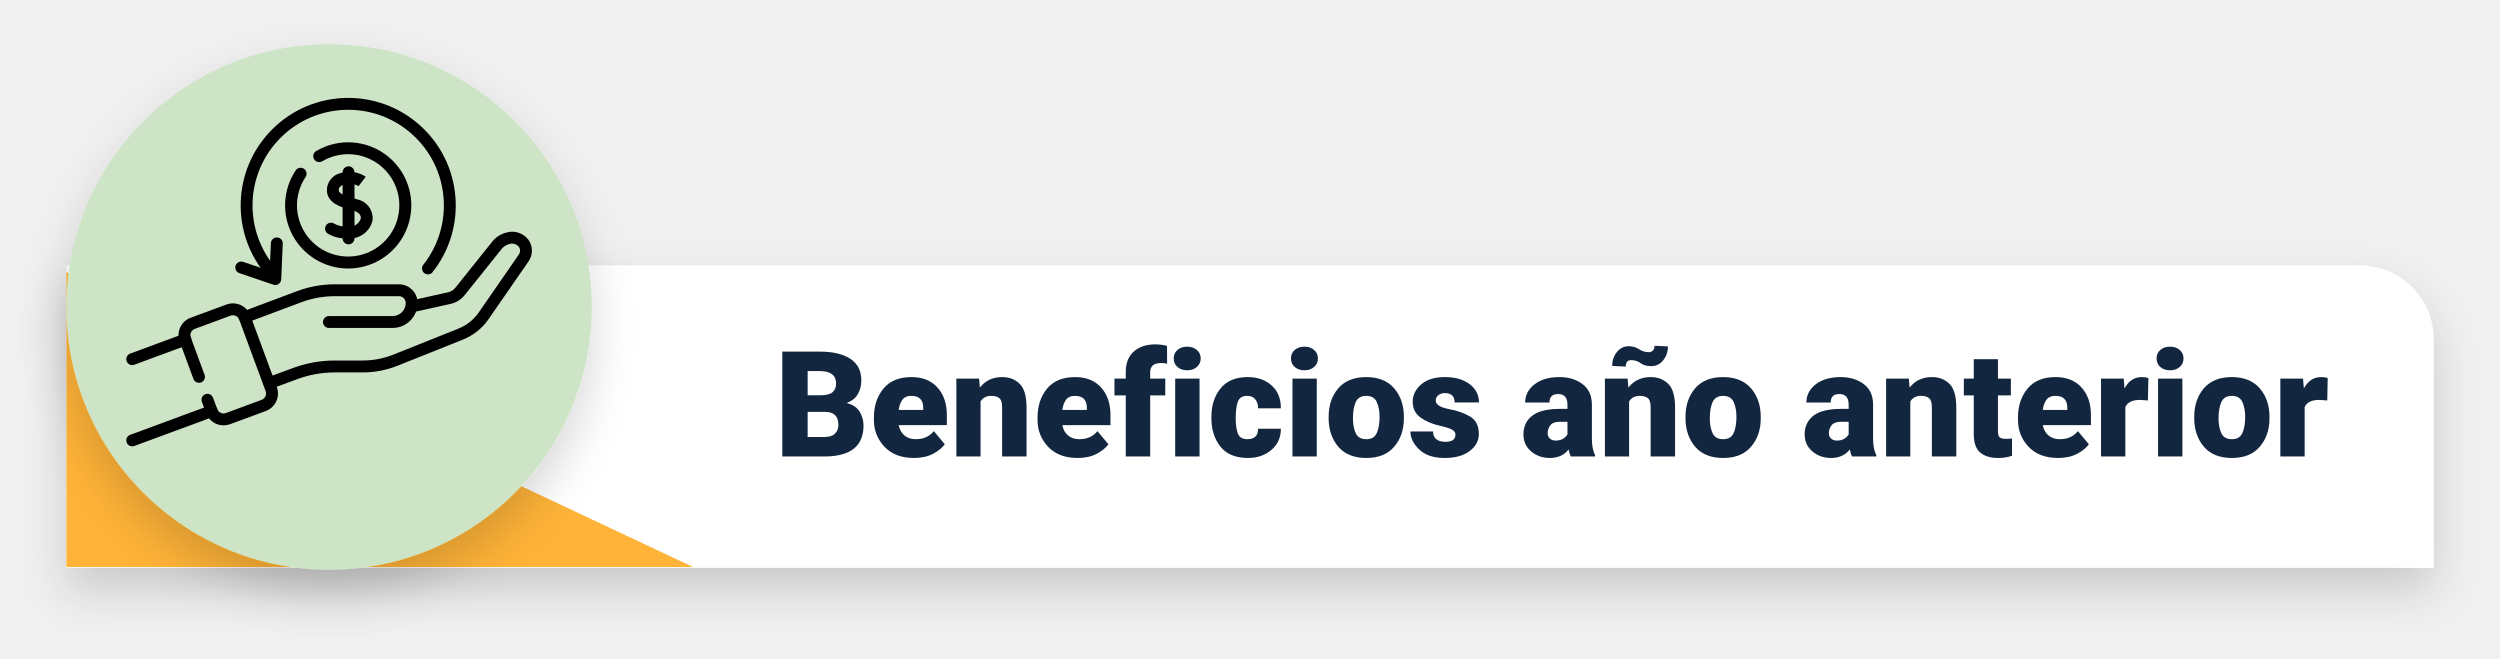
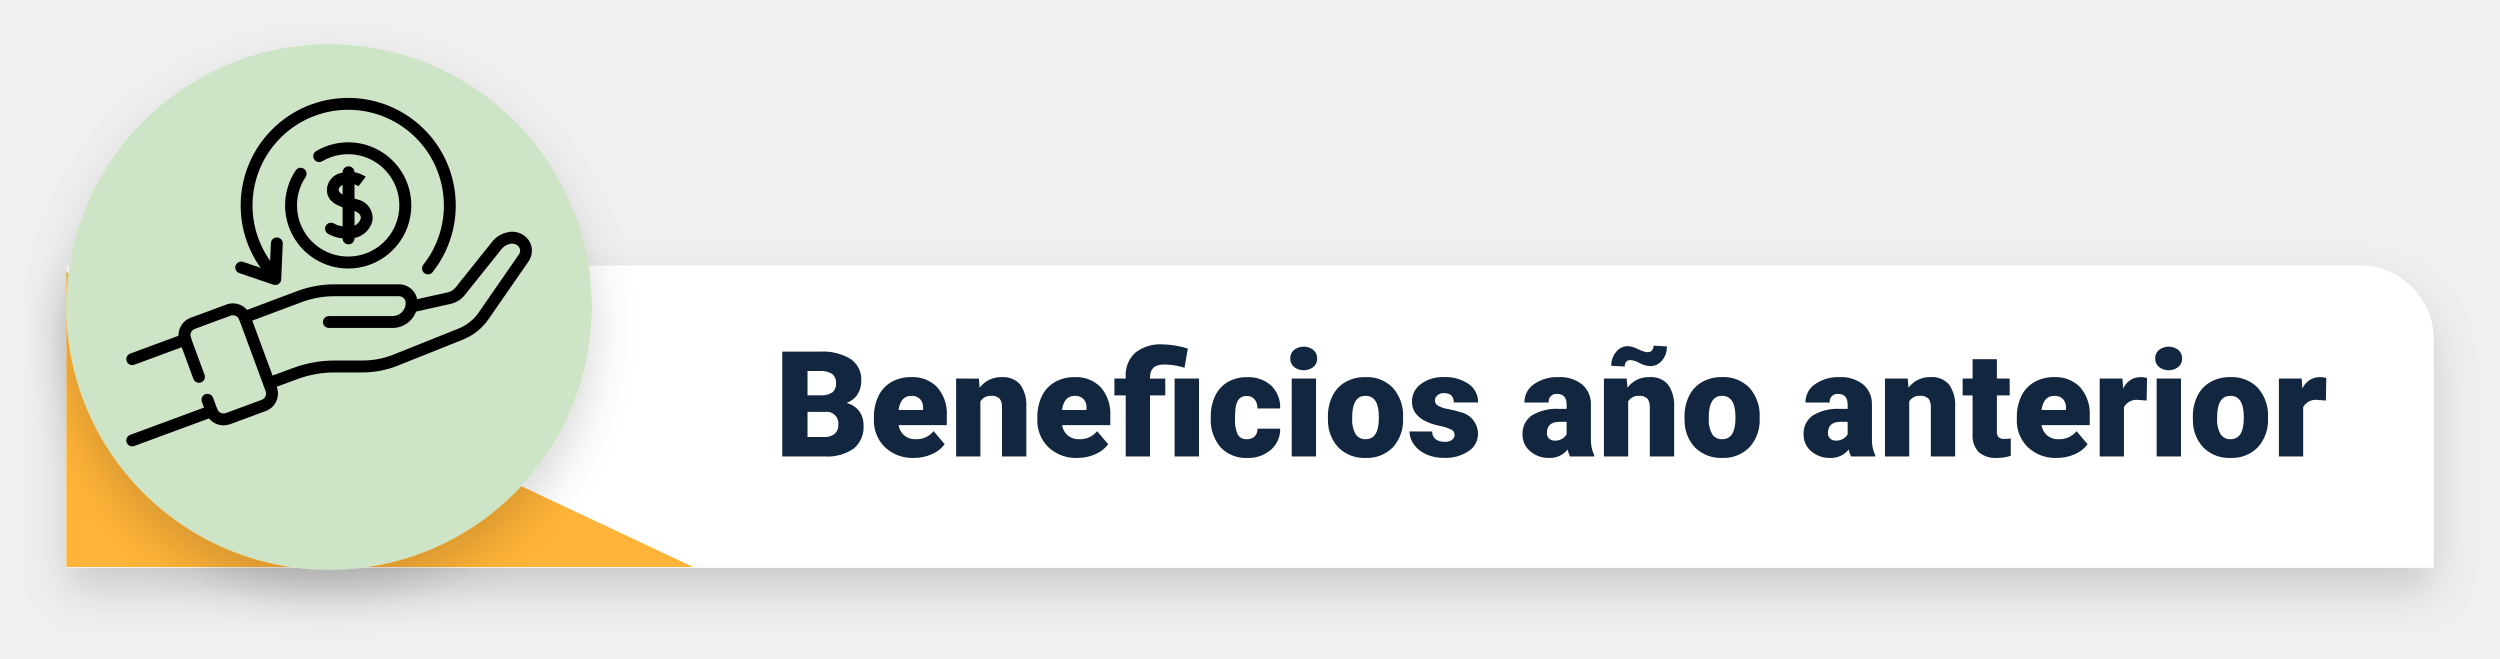
<svg xmlns="http://www.w3.org/2000/svg" width="339" height="89.256" viewBox="0 0 339 89.256">
  <defs>
-     <filter id="Rectángulo_276364" x="0" y="30" width="339" height="59" filterUnits="userSpaceOnUse">
+     <filter id="Trazado_749448" x="0" y="29.999" width="339" height="59" filterUnits="userSpaceOnUse">
      <feOffset dy="3" input="SourceAlpha" />
      <feGaussianBlur stdDeviation="3" result="blur" />
      <feFlood flood-opacity="0.161" />
      <feComposite operator="in" in2="blur" />
      <feComposite in="SourceGraphic" />
    </filter>
    <filter id="Trazado_502571" x="0" y="0" width="89.256" height="89.256" filterUnits="userSpaceOnUse">
      <feOffset dy="3" input="SourceAlpha" />
      <feGaussianBlur stdDeviation="3" result="blur-2" />
      <feFlood flood-opacity="0.161" />
      <feComposite operator="in" in2="blur-2" />
      <feComposite in="SourceGraphic" />
    </filter>
  </defs>
-   <g id="Grupo_1034310" data-name="Grupo 1034310" transform="translate(-840 -898.872)">
-     <g id="Grupo_881400" data-name="Grupo 881400" transform="translate(6931 7654.872)">
-       <g transform="matrix(1, 0, 0, 1, -6091, -6756)" filter="url(#Rectángulo_276364)">
-         <path id="Rectángulo_276364-2" data-name="Rectángulo 276364" d="M0,0H311a10,10,0,0,1,10,10V41a0,0,0,0,1,0,0H0a0,0,0,0,1,0,0V0A0,0,0,0,1,0,0Z" transform="translate(9 36)" fill="#fff" />
+   <g id="Grupo_1034317" data-name="Grupo 1034317" transform="translate(-840 -898.873)">
+     <g transform="matrix(1, 0, 0, 1, 840, 898.87)" filter="url(#Trazado_749448)">
+       <path id="Trazado_749448-2" data-name="Trazado 749448" d="M0,0H311a10,10,0,0,1,10,10V41H0Z" transform="translate(9 36)" fill="#fff" />
+     </g>
+     <path id="Trazado_749449" data-name="Trazado 749449" d="M1.074,19V4.781H6.182a7.232,7.232,0,0,1,4.175,1.006,3.347,3.347,0,0,1,1.431,2.92,3.383,3.383,0,0,1-.508,1.885,2.959,2.959,0,0,1-1.494,1.152,3,3,0,0,1,1.709,1.094,3.18,3.18,0,0,1,.6,1.953,3.765,3.765,0,0,1-1.323,3.14A6.3,6.3,0,0,1,6.846,19ZM4.5,12.955v3.408H6.748a2.136,2.136,0,0,0,1.426-.425,1.487,1.487,0,0,0,.5-1.2A1.576,1.576,0,0,0,6.9,12.955Zm0-2.246H6.289a2.539,2.539,0,0,0,1.6-.411,1.46,1.46,0,0,0,.479-1.185,1.533,1.533,0,0,0-.518-1.3,2.77,2.77,0,0,0-1.67-.4H4.5ZM18.936,19.2A5.432,5.432,0,0,1,15,17.745a5.008,5.008,0,0,1-1.5-3.774V13.7a6.489,6.489,0,0,1,.6-2.861A4.395,4.395,0,0,1,15.85,8.917a5.292,5.292,0,0,1,2.734-.679A4.574,4.574,0,0,1,22.1,9.62a5.43,5.43,0,0,1,1.289,3.853v1.279H16.846a2.372,2.372,0,0,0,.771,1.4,2.3,2.3,0,0,0,1.543.508A2.958,2.958,0,0,0,21.6,15.563l1.5,1.777a4.2,4.2,0,0,1-1.743,1.353A5.891,5.891,0,0,1,18.936,19.2Zm-.371-8.418q-1.445,0-1.719,1.914h3.32v-.254a1.63,1.63,0,0,0-.4-1.226A1.593,1.593,0,0,0,18.564,10.777Zm9.17-2.344.107,1.24a3.583,3.583,0,0,1,3.018-1.436,3.015,3.015,0,0,1,2.466.986,4.7,4.7,0,0,1,.845,2.969V19h-3.3V12.33a1.783,1.783,0,0,0-.322-1.177,1.491,1.491,0,0,0-1.172-.376,1.569,1.569,0,0,0-1.436.762V19H24.648V8.434ZM41.1,19.2a5.432,5.432,0,0,1-3.936-1.45,5.008,5.008,0,0,1-1.5-3.774V13.7a6.489,6.489,0,0,1,.6-2.861,4.395,4.395,0,0,1,1.753-1.919,5.292,5.292,0,0,1,2.734-.679A4.574,4.574,0,0,1,44.268,9.62a5.43,5.43,0,0,1,1.289,3.853v1.279H39.014a2.372,2.372,0,0,0,.771,1.4,2.3,2.3,0,0,0,1.543.508,2.958,2.958,0,0,0,2.441-1.094l1.5,1.777a4.2,4.2,0,0,1-1.743,1.353A5.891,5.891,0,0,1,41.1,19.2Zm-.371-8.418q-1.445,0-1.719,1.914h3.32v-.254a1.63,1.63,0,0,0-.4-1.226A1.593,1.593,0,0,0,40.732,10.777ZM47.646,19V10.719H46.113V8.434h1.533V8.082A4.034,4.034,0,0,1,49.033,4.85a5.541,5.541,0,0,1,3.6-1.055,12.787,12.787,0,0,1,3.438.566l-.449,2.6-.547-.146a8.7,8.7,0,0,0-2.246-.283q-1.885,0-1.885,1.719v.186h2.07v2.285h-2.07V19Zm9.941,0H54.277V8.434h3.311Zm6.475-2.344a1.464,1.464,0,0,0,1.074-.376,1.379,1.379,0,0,0,.371-1.05h3.086a3.653,3.653,0,0,1-1.245,2.852A4.631,4.631,0,0,1,64.141,19.2a4.689,4.689,0,0,1-3.633-1.445,5.7,5.7,0,0,1-1.328-4v-.137a6.436,6.436,0,0,1,.591-2.827,4.3,4.3,0,0,1,1.7-1.885,5.081,5.081,0,0,1,2.637-.659,4.573,4.573,0,0,1,3.271,1.143,4.053,4.053,0,0,1,1.211,3.1H65.508a1.806,1.806,0,0,0-.4-1.26,1.382,1.382,0,0,0-1.074-.439q-1.279,0-1.494,1.631a11.507,11.507,0,0,0-.068,1.426,4.52,4.52,0,0,0,.381,2.207A1.319,1.319,0,0,0,64.063,16.656ZM73.457,19h-3.3V8.434h3.3Zm-3.5-13.291a1.469,1.469,0,0,1,.508-1.152,2.159,2.159,0,0,1,2.637,0,1.469,1.469,0,0,1,.508,1.152,1.469,1.469,0,0,1-.508,1.152,2.159,2.159,0,0,1-2.637,0A1.469,1.469,0,0,1,69.961,5.709Zm5.107,7.91a6.236,6.236,0,0,1,.615-2.817,4.4,4.4,0,0,1,1.768-1.9,5.323,5.323,0,0,1,2.705-.664,4.858,4.858,0,0,1,3.74,1.47,5.64,5.64,0,0,1,1.367,4v.117a5.472,5.472,0,0,1-1.372,3.921,4.871,4.871,0,0,1-3.716,1.45,4.927,4.927,0,0,1-3.623-1.353,5.29,5.29,0,0,1-1.475-3.667Zm3.291.205a3.932,3.932,0,0,0,.459,2.148,1.529,1.529,0,0,0,1.357.684q1.758,0,1.8-2.705v-.332q0-2.842-1.816-2.842-1.65,0-1.787,2.451Zm13.887,2.207a.76.76,0,0,0-.439-.674,6.685,6.685,0,0,0-1.67-.527,7.615,7.615,0,0,1-2.031-.718,3.4,3.4,0,0,1-1.221-1.079,2.577,2.577,0,0,1-.42-1.455,2.92,2.92,0,0,1,1.2-2.4,4.948,4.948,0,0,1,3.145-.942,5.482,5.482,0,0,1,3.359.947,2.962,2.962,0,0,1,1.27,2.49h-3.3q0-1.27-1.338-1.27a1.326,1.326,0,0,0-.869.288.892.892,0,0,0-.352.718.819.819,0,0,0,.43.713,4.06,4.06,0,0,0,1.372.449,11.857,11.857,0,0,1,1.655.42,3.007,3.007,0,0,1,2.383,2.939,2.767,2.767,0,0,1-1.284,2.354,5.631,5.631,0,0,1-3.325.908,5.747,5.747,0,0,1-2.422-.488,4.05,4.05,0,0,1-1.66-1.328,3.007,3.007,0,0,1-.6-1.768h3.076a1.272,1.272,0,0,0,.488,1.069,2.009,2.009,0,0,0,1.2.337,1.58,1.58,0,0,0,1.011-.273A.875.875,0,0,0,92.246,16.031ZM107.891,19a3.716,3.716,0,0,1-.312-.947,3.06,3.06,0,0,1-2.539,1.143,3.749,3.749,0,0,1-2.539-.9,2.875,2.875,0,0,1-1.045-2.271,2.955,2.955,0,0,1,1.27-2.6,6.468,6.468,0,0,1,3.691-.879h1.016v-.559q0-1.462-1.26-1.462A1.03,1.03,0,0,0,105,11.681h-3.291a2.95,2.95,0,0,1,1.3-2.487,5.479,5.479,0,0,1,3.325-.956,4.8,4.8,0,0,1,3.193.986,3.429,3.429,0,0,1,1.2,2.705v4.678a4.79,4.79,0,0,0,.449,2.227V19Zm-2.061-2.148a1.836,1.836,0,0,0,1.021-.264,1.653,1.653,0,0,0,.581-.6V14.3h-.957q-1.719,0-1.719,1.543a.942.942,0,0,0,.3.728A1.1,1.1,0,0,0,105.83,16.852Zm9.746-8.418.107,1.24A3.583,3.583,0,0,1,118.7,8.238a3.015,3.015,0,0,1,2.466.986,4.7,4.7,0,0,1,.845,2.969V19h-3.3V12.33a1.783,1.783,0,0,0-.322-1.177,1.491,1.491,0,0,0-1.172-.376,1.569,1.569,0,0,0-1.436.762V19H112.49V8.434Zm5.459-4.355a2.847,2.847,0,0,1-.649,1.89,2.015,2.015,0,0,1-1.606.776,3.169,3.169,0,0,1-1.436-.41,2.994,2.994,0,0,0-1.279-.41.733.733,0,0,0-.532.215.892.892,0,0,0-.22.664l-1.826-.1a2.863,2.863,0,0,1,.649-1.875,1.992,1.992,0,0,1,1.6-.791,3.3,3.3,0,0,1,1.279.361,7.856,7.856,0,0,0,1,.41,1.934,1.934,0,0,0,.444.049.746.746,0,0,0,.537-.217.9.9,0,0,0,.225-.671Zm2.383,9.541a6.236,6.236,0,0,1,.615-2.817A4.4,4.4,0,0,1,125.8,8.9a5.323,5.323,0,0,1,2.705-.664,4.858,4.858,0,0,1,3.74,1.47,5.64,5.64,0,0,1,1.367,4v.117a5.472,5.472,0,0,1-1.372,3.921,4.871,4.871,0,0,1-3.716,1.45,4.927,4.927,0,0,1-3.623-1.353,5.29,5.29,0,0,1-1.475-3.667Zm3.291.205a3.932,3.932,0,0,0,.459,2.148,1.529,1.529,0,0,0,1.357.684q1.758,0,1.8-2.705v-.332q0-2.842-1.816-2.842-1.65,0-1.787,2.451ZM146,19a3.716,3.716,0,0,1-.312-.947,3.06,3.06,0,0,1-2.539,1.143,3.749,3.749,0,0,1-2.539-.9,2.875,2.875,0,0,1-1.045-2.271,2.955,2.955,0,0,1,1.27-2.6,6.468,6.468,0,0,1,3.691-.879h1.016v-.559q0-1.462-1.26-1.462a1.03,1.03,0,0,0-1.172,1.158h-3.291a2.95,2.95,0,0,1,1.3-2.487,5.479,5.479,0,0,1,3.325-.956,4.8,4.8,0,0,1,3.193.986,3.429,3.429,0,0,1,1.2,2.705v4.678a4.79,4.79,0,0,0,.449,2.227V19Zm-2.061-2.148a1.836,1.836,0,0,0,1.021-.264,1.653,1.653,0,0,0,.581-.6V14.3h-.957q-1.719,0-1.719,1.543a.942.942,0,0,0,.3.728A1.1,1.1,0,0,0,143.936,16.852Zm9.746-8.418.107,1.24a3.583,3.583,0,0,1,3.018-1.436,3.015,3.015,0,0,1,2.466.986,4.7,4.7,0,0,1,.845,2.969V19h-3.3V12.33a1.783,1.783,0,0,0-.322-1.177,1.491,1.491,0,0,0-1.172-.376,1.569,1.569,0,0,0-1.436.762V19H150.6V8.434Zm12.09-2.627V8.434h1.738v2.285h-1.738v4.834a1.234,1.234,0,0,0,.215.83,1.152,1.152,0,0,0,.85.234,4.828,4.828,0,0,0,.82-.059v2.354a6.074,6.074,0,0,1-1.855.283,3.448,3.448,0,0,1-2.51-.8,3.282,3.282,0,0,1-.811-2.432V10.719h-1.348V8.434h1.348V5.807ZM173.916,19.2a5.432,5.432,0,0,1-3.936-1.45,5.008,5.008,0,0,1-1.5-3.774V13.7a6.489,6.489,0,0,1,.6-2.861,4.395,4.395,0,0,1,1.753-1.919,5.292,5.292,0,0,1,2.734-.679A4.574,4.574,0,0,1,177.08,9.62a5.43,5.43,0,0,1,1.289,3.853v1.279h-6.543a2.372,2.372,0,0,0,.771,1.4,2.3,2.3,0,0,0,1.543.508,2.958,2.958,0,0,0,2.441-1.094l1.5,1.777a4.2,4.2,0,0,1-1.743,1.353A5.891,5.891,0,0,1,173.916,19.2Zm-.371-8.418q-1.445,0-1.719,1.914h3.32v-.254a1.63,1.63,0,0,0-.4-1.226A1.593,1.593,0,0,0,173.545,10.777Zm12.539.635L185,11.334a1.947,1.947,0,0,0-1.992.977V19h-3.291V8.434H182.8l.107,1.357a2.548,2.548,0,0,1,2.314-1.553,3.209,3.209,0,0,1,.918.117ZM190.742,19h-3.3V8.434h3.3Zm-3.5-13.291a1.469,1.469,0,0,1,.508-1.152,2.159,2.159,0,0,1,2.637,0,1.469,1.469,0,0,1,.508,1.152,1.469,1.469,0,0,1-.508,1.152,2.159,2.159,0,0,1-2.637,0A1.469,1.469,0,0,1,187.246,5.709Zm5.107,7.91a6.236,6.236,0,0,1,.615-2.817,4.4,4.4,0,0,1,1.768-1.9,5.323,5.323,0,0,1,2.705-.664,4.858,4.858,0,0,1,3.74,1.47,5.64,5.64,0,0,1,1.367,4v.117a5.472,5.472,0,0,1-1.372,3.921,4.871,4.871,0,0,1-3.716,1.45,4.927,4.927,0,0,1-3.623-1.353,5.29,5.29,0,0,1-1.475-3.667Zm3.291.205a3.932,3.932,0,0,0,.459,2.148,1.529,1.529,0,0,0,1.357.684q1.758,0,1.8-2.705v-.332q0-2.842-1.816-2.842-1.65,0-1.787,2.451Zm14.746-2.412-1.084-.078a1.947,1.947,0,0,0-1.992.977V19h-3.291V8.434h3.086l.107,1.357a2.548,2.548,0,0,1,2.314-1.553,3.209,3.209,0,0,1,.918.117Z" transform="translate(945 941.771)" fill="#12263f" />
+     <path id="Trazado_194609" data-name="Trazado 194609" d="M0,0,85,40H0Z" transform="translate(849 935.771)" fill="#ffb338" />
+     <g id="tarea-completada" transform="translate(849 904.873)">
+       <path id="Trazado_203286" data-name="Trazado 203286" d="M0,20.438ZM4.438,16" transform="translate(13.875 -13.525)" fill="#ffc846" />
+       <g transform="matrix(1, 0, 0, 1, -9, -6)" filter="url(#Trazado_502571)">
+         <path id="Trazado_502571-2" data-name="Trazado 502571" d="M295.256,259.628A35.628,35.628,0,1,1,259.628,224,35.629,35.629,0,0,1,295.256,259.628Zm0,0" transform="translate(-215 -218)" fill="#cee4c6" />
      </g>
-       <g id="Grupo_734095" data-name="Grupo 734095" transform="translate(-7292.06 -12107.1)">
-         <g id="Grupo_734091" data-name="Grupo 734091" transform="translate(1029.935 -2175.645)">
-           <text id="Beneficios_año_anterior" data-name="Beneficios año anterior" transform="translate(276.125 7569.643)" fill="#12263f" font-size="20" font-family="Roboto-Black, Roboto" font-weight="800">
-             <tspan x="0" y="19">Beneficios año anterior</tspan>
-           </text>
-           <path id="Trazado_194609" data-name="Trazado 194609" d="M0,0,85,40H0Z" transform="translate(180.125 7563.643)" fill="#ffb338" />
-           <g id="tarea-completada" transform="translate(180.125 7532.744)">
-             <path id="Trazado_203286" data-name="Trazado 203286" d="M0,20.438ZM4.438,16" transform="translate(13.875 -13.525)" fill="#ffc846" />
-             <g transform="matrix(1, 0, 0, 1, -9, -6)" filter="url(#Trazado_502571)">
-               <path id="Trazado_502571-2" data-name="Trazado 502571" d="M295.256,259.628A35.628,35.628,0,1,1,259.628,224,35.629,35.629,0,0,1,295.256,259.628Zm0,0" transform="translate(-215 -218)" fill="#cee4c6" />
-             </g>
-           </g>
-           <g id="Grupo_881474" data-name="Grupo 881474" transform="translate(188.256 7503.945)">
-             <path id="Trazado_749141" data-name="Trazado 749141" d="M162.7,277.321h-8.611a.806.806,0,1,1,0-1.611H162.7a1.78,1.78,0,0,0,1.778-1.778.918.918,0,0,0-.917-.917h-8.7a12.926,12.926,0,0,0-4.555.826l-7.4,2.774a.806.806,0,0,1-.566-1.509l7.4-2.774a14.534,14.534,0,0,1,5.121-.929h8.7a2.531,2.531,0,0,1,2.528,2.528A3.393,3.393,0,0,1,162.7,277.321Z" transform="translate(-126.594 -210.052)" />
-             <path id="Trazado_749142" data-name="Trazado 749142" d="M71.939,311.986a2.533,2.533,0,0,1-2.37-1.654L69,308.78a.806.806,0,0,1,1.512-.558l.573,1.552a.916.916,0,0,0,1.177.542l4.847-1.79a.916.916,0,0,0,.542-1.177l-3.58-9.694a.917.917,0,0,0-1.177-.542l-4.847,1.79a.916.916,0,0,0-.542,1.177l1.87,5.065a.806.806,0,0,1-1.512.558l-1.87-5.065a2.528,2.528,0,0,1,1.5-3.247l4.847-1.79a2.528,2.528,0,0,1,3.247,1.5l3.58,9.694a2.528,2.528,0,0,1-1.5,3.247l-4.847,1.79A2.531,2.531,0,0,1,71.939,311.986Z" transform="translate(-58.762 -231.508)" />
-             <path id="Trazado_749143" data-name="Trazado 749143" d="M.8,337.967a.806.806,0,0,1-.279-1.562l7.18-2.652a.806.806,0,1,1,.558,1.511l-7.18,2.652A.8.8,0,0,1,.8,337.967Z" transform="translate(0 -265.659)" />
-             <path id="Trazado_749144" data-name="Trazado 749144" d="M.8,429.526a.806.806,0,0,1-.279-1.562l10.76-3.974a.806.806,0,1,1,.558,1.512l-10.76,3.974A.8.8,0,0,1,.8,429.526Z" transform="translate(0 -346.201)" />
-             <path id="Trazado_749145" data-name="Trazado 749145" d="M174.053,226.456a.806.806,0,0,1-.279-1.562l3.485-1.287a16.257,16.257,0,0,1,5.649-1.01h3.76a11.2,11.2,0,0,0,4.178-.8l8.836-3.534a6.064,6.064,0,0,0,2.742-2.186l5.44-7.857a.912.912,0,0,0,0-1.043,1.19,1.19,0,0,0-1.338-.356,1.921,1.921,0,0,0-1.025.681l-4.981,6.226a3.4,3.4,0,0,1-1.911,1.191l-5.1,1.134a.806.806,0,0,1-.35-1.573l5.1-1.134a1.783,1.783,0,0,0,1-.625l4.981-6.226a3.539,3.539,0,0,1,1.9-1.24,2.748,2.748,0,0,1,3.048,1.009,2.544,2.544,0,0,1,0,2.873l-5.44,7.857a7.671,7.671,0,0,1-3.469,2.765l-8.836,3.534a12.8,12.8,0,0,1-4.777.92h-3.76a14.648,14.648,0,0,0-5.091.91l-3.485,1.287A.807.807,0,0,1,174.053,226.456Z" transform="translate(-154.637 -150.912)" />
-             <path id="Trazado_749146" data-name="Trazado 749146" d="M208.959,109.3a8.557,8.557,0,0,1-7.094-13.34.806.806,0,0,1,1.335.9,6.94,6.94,0,1,0,2.216-2.092.806.806,0,0,1-.823-1.385,8.557,8.557,0,1,1,4.367,15.915Z" transform="translate(-178.876 -50.089)" />
-             <path id="Trazado_749147" data-name="Trazado 749147" d="M148.568,60.62a.8.8,0,0,1-.6-.27,14.583,14.583,0,1,1,22.308-.61.806.806,0,0,1-1.26-1,12.974,12.974,0,1,0-19.844.544.806.806,0,0,1-.6,1.341Z" transform="translate(-128.779)" />
-             <path id="Trazado_749148" data-name="Trazado 749148" d="M143.086,218.549a.8.8,0,0,1-.259-.043l-4.6-1.563a.806.806,0,1,1,.518-1.526l3.584,1.217.165-3.781a.806.806,0,0,1,1.61.07l-.212,4.855a.805.805,0,0,1-.8.77Z" transform="translate(-122.891 -157.103)" />
-             <path id="Trazado_749149" data-name="Trazado 749149" d="M253.782,138.484a4.748,4.748,0,0,1-2.642-.62.806.806,0,0,1,.76-1.421,3.287,3.287,0,0,0,2,.429,1.552,1.552,0,0,0,1.671-1.071c.072-.458-.266-.845-.927-1.061-.186-.061-.393-.12-.612-.182-1.182-.337-2.8-.8-3.034-2.326a2.392,2.392,0,0,1,1.961-2.628,3.966,3.966,0,0,1,3.287.523l-.981,1.278.009.007a2.363,2.363,0,0,0-1.911-.248c-.525.136-.828.46-.772.825.077.5,1.078.79,1.883,1.019.224.064.456.13.672.2a2.6,2.6,0,0,1,2.018,2.843,3.13,3.13,0,0,1-3.254,2.433Z" transform="translate(-223.783 -83.359)" />
-             <path id="Trazado_749150" data-name="Trazado 749150" d="M273.816,133.265a.806.806,0,0,1-.806-.806v-8.943a.806.806,0,1,1,1.611,0v8.943A.806.806,0,0,1,273.816,133.265Z" transform="translate(-243.683 -77.331)" />
-           </g>
-         </g>
-       </g>
+     </g>
+     <g id="Grupo_881474" data-name="Grupo 881474" transform="translate(857.131 876.074)">
+       <path id="Trazado_749141" data-name="Trazado 749141" d="M162.7,277.321h-8.611a.806.806,0,1,1,0-1.611H162.7a1.78,1.78,0,0,0,1.778-1.778.918.918,0,0,0-.917-.917h-8.7a12.926,12.926,0,0,0-4.555.826l-7.4,2.774a.806.806,0,0,1-.566-1.509l7.4-2.774a14.534,14.534,0,0,1,5.121-.929h8.7a2.531,2.531,0,0,1,2.528,2.528A3.393,3.393,0,0,1,162.7,277.321Z" transform="translate(-126.594 -210.052)" />
+       <path id="Trazado_749142" data-name="Trazado 749142" d="M71.939,311.986a2.533,2.533,0,0,1-2.37-1.654L69,308.78a.806.806,0,0,1,1.512-.558l.573,1.552a.916.916,0,0,0,1.177.542l4.847-1.79a.916.916,0,0,0,.542-1.177l-3.58-9.694a.917.917,0,0,0-1.177-.542l-4.847,1.79a.916.916,0,0,0-.542,1.177l1.87,5.065a.806.806,0,0,1-1.512.558l-1.87-5.065a2.528,2.528,0,0,1,1.5-3.247l4.847-1.79a2.528,2.528,0,0,1,3.247,1.5l3.58,9.694a2.528,2.528,0,0,1-1.5,3.247l-4.847,1.79A2.531,2.531,0,0,1,71.939,311.986Z" transform="translate(-58.762 -231.508)" />
+       <path id="Trazado_749143" data-name="Trazado 749143" d="M.8,337.967a.806.806,0,0,1-.279-1.562l7.18-2.652a.806.806,0,1,1,.558,1.511l-7.18,2.652A.8.8,0,0,1,.8,337.967Z" transform="translate(0 -265.659)" />
+       <path id="Trazado_749144" data-name="Trazado 749144" d="M.8,429.526a.806.806,0,0,1-.279-1.562l10.76-3.974a.806.806,0,1,1,.558,1.512l-10.76,3.974A.8.8,0,0,1,.8,429.526Z" transform="translate(0 -346.201)" />
+       <path id="Trazado_749145" data-name="Trazado 749145" d="M174.053,226.456a.806.806,0,0,1-.279-1.562l3.485-1.287a16.257,16.257,0,0,1,5.649-1.01h3.76a11.2,11.2,0,0,0,4.178-.8l8.836-3.534a6.064,6.064,0,0,0,2.742-2.186l5.44-7.857a.912.912,0,0,0,0-1.043,1.19,1.19,0,0,0-1.338-.356,1.921,1.921,0,0,0-1.025.681l-4.981,6.226a3.4,3.4,0,0,1-1.911,1.191l-5.1,1.134a.806.806,0,0,1-.35-1.573l5.1-1.134a1.783,1.783,0,0,0,1-.625l4.981-6.226a3.539,3.539,0,0,1,1.9-1.24,2.748,2.748,0,0,1,3.048,1.009,2.544,2.544,0,0,1,0,2.873l-5.44,7.857a7.671,7.671,0,0,1-3.469,2.765l-8.836,3.534a12.8,12.8,0,0,1-4.777.92h-3.76a14.648,14.648,0,0,0-5.091.91l-3.485,1.287A.807.807,0,0,1,174.053,226.456Z" transform="translate(-154.637 -150.912)" />
+       <path id="Trazado_749146" data-name="Trazado 749146" d="M208.959,109.3a8.557,8.557,0,0,1-7.094-13.34.806.806,0,0,1,1.335.9,6.94,6.94,0,1,0,2.216-2.092.806.806,0,0,1-.823-1.385,8.557,8.557,0,1,1,4.367,15.915Z" transform="translate(-178.876 -50.089)" />
+       <path id="Trazado_749147" data-name="Trazado 749147" d="M148.568,60.62a.8.8,0,0,1-.6-.27,14.583,14.583,0,1,1,22.308-.61.806.806,0,0,1-1.26-1,12.974,12.974,0,1,0-19.844.544.806.806,0,0,1-.6,1.341Z" transform="translate(-128.779)" />
+       <path id="Trazado_749148" data-name="Trazado 749148" d="M143.086,218.549a.8.8,0,0,1-.259-.043l-4.6-1.563a.806.806,0,1,1,.518-1.526l3.584,1.217.165-3.781a.806.806,0,0,1,1.61.07l-.212,4.855a.805.805,0,0,1-.8.77Z" transform="translate(-122.891 -157.103)" />
+       <path id="Trazado_749149" data-name="Trazado 749149" d="M253.782,138.484a4.748,4.748,0,0,1-2.642-.62.806.806,0,0,1,.76-1.421,3.287,3.287,0,0,0,2,.429,1.552,1.552,0,0,0,1.671-1.071c.072-.458-.266-.845-.927-1.061-.186-.061-.393-.12-.612-.182-1.182-.337-2.8-.8-3.034-2.326a2.392,2.392,0,0,1,1.961-2.628,3.966,3.966,0,0,1,3.287.523l-.981,1.278.009.007a2.363,2.363,0,0,0-1.911-.248c-.525.136-.828.46-.772.825.077.5,1.078.79,1.883,1.019.224.064.456.13.672.2a2.6,2.6,0,0,1,2.018,2.843,3.13,3.13,0,0,1-3.254,2.433Z" transform="translate(-223.783 -83.359)" />
+       <path id="Trazado_749150" data-name="Trazado 749150" d="M273.816,133.265a.806.806,0,0,1-.806-.806v-8.943a.806.806,0,1,1,1.611,0v8.943A.806.806,0,0,1,273.816,133.265Z" transform="translate(-243.683 -77.331)" />
    </g>
  </g>
</svg>
